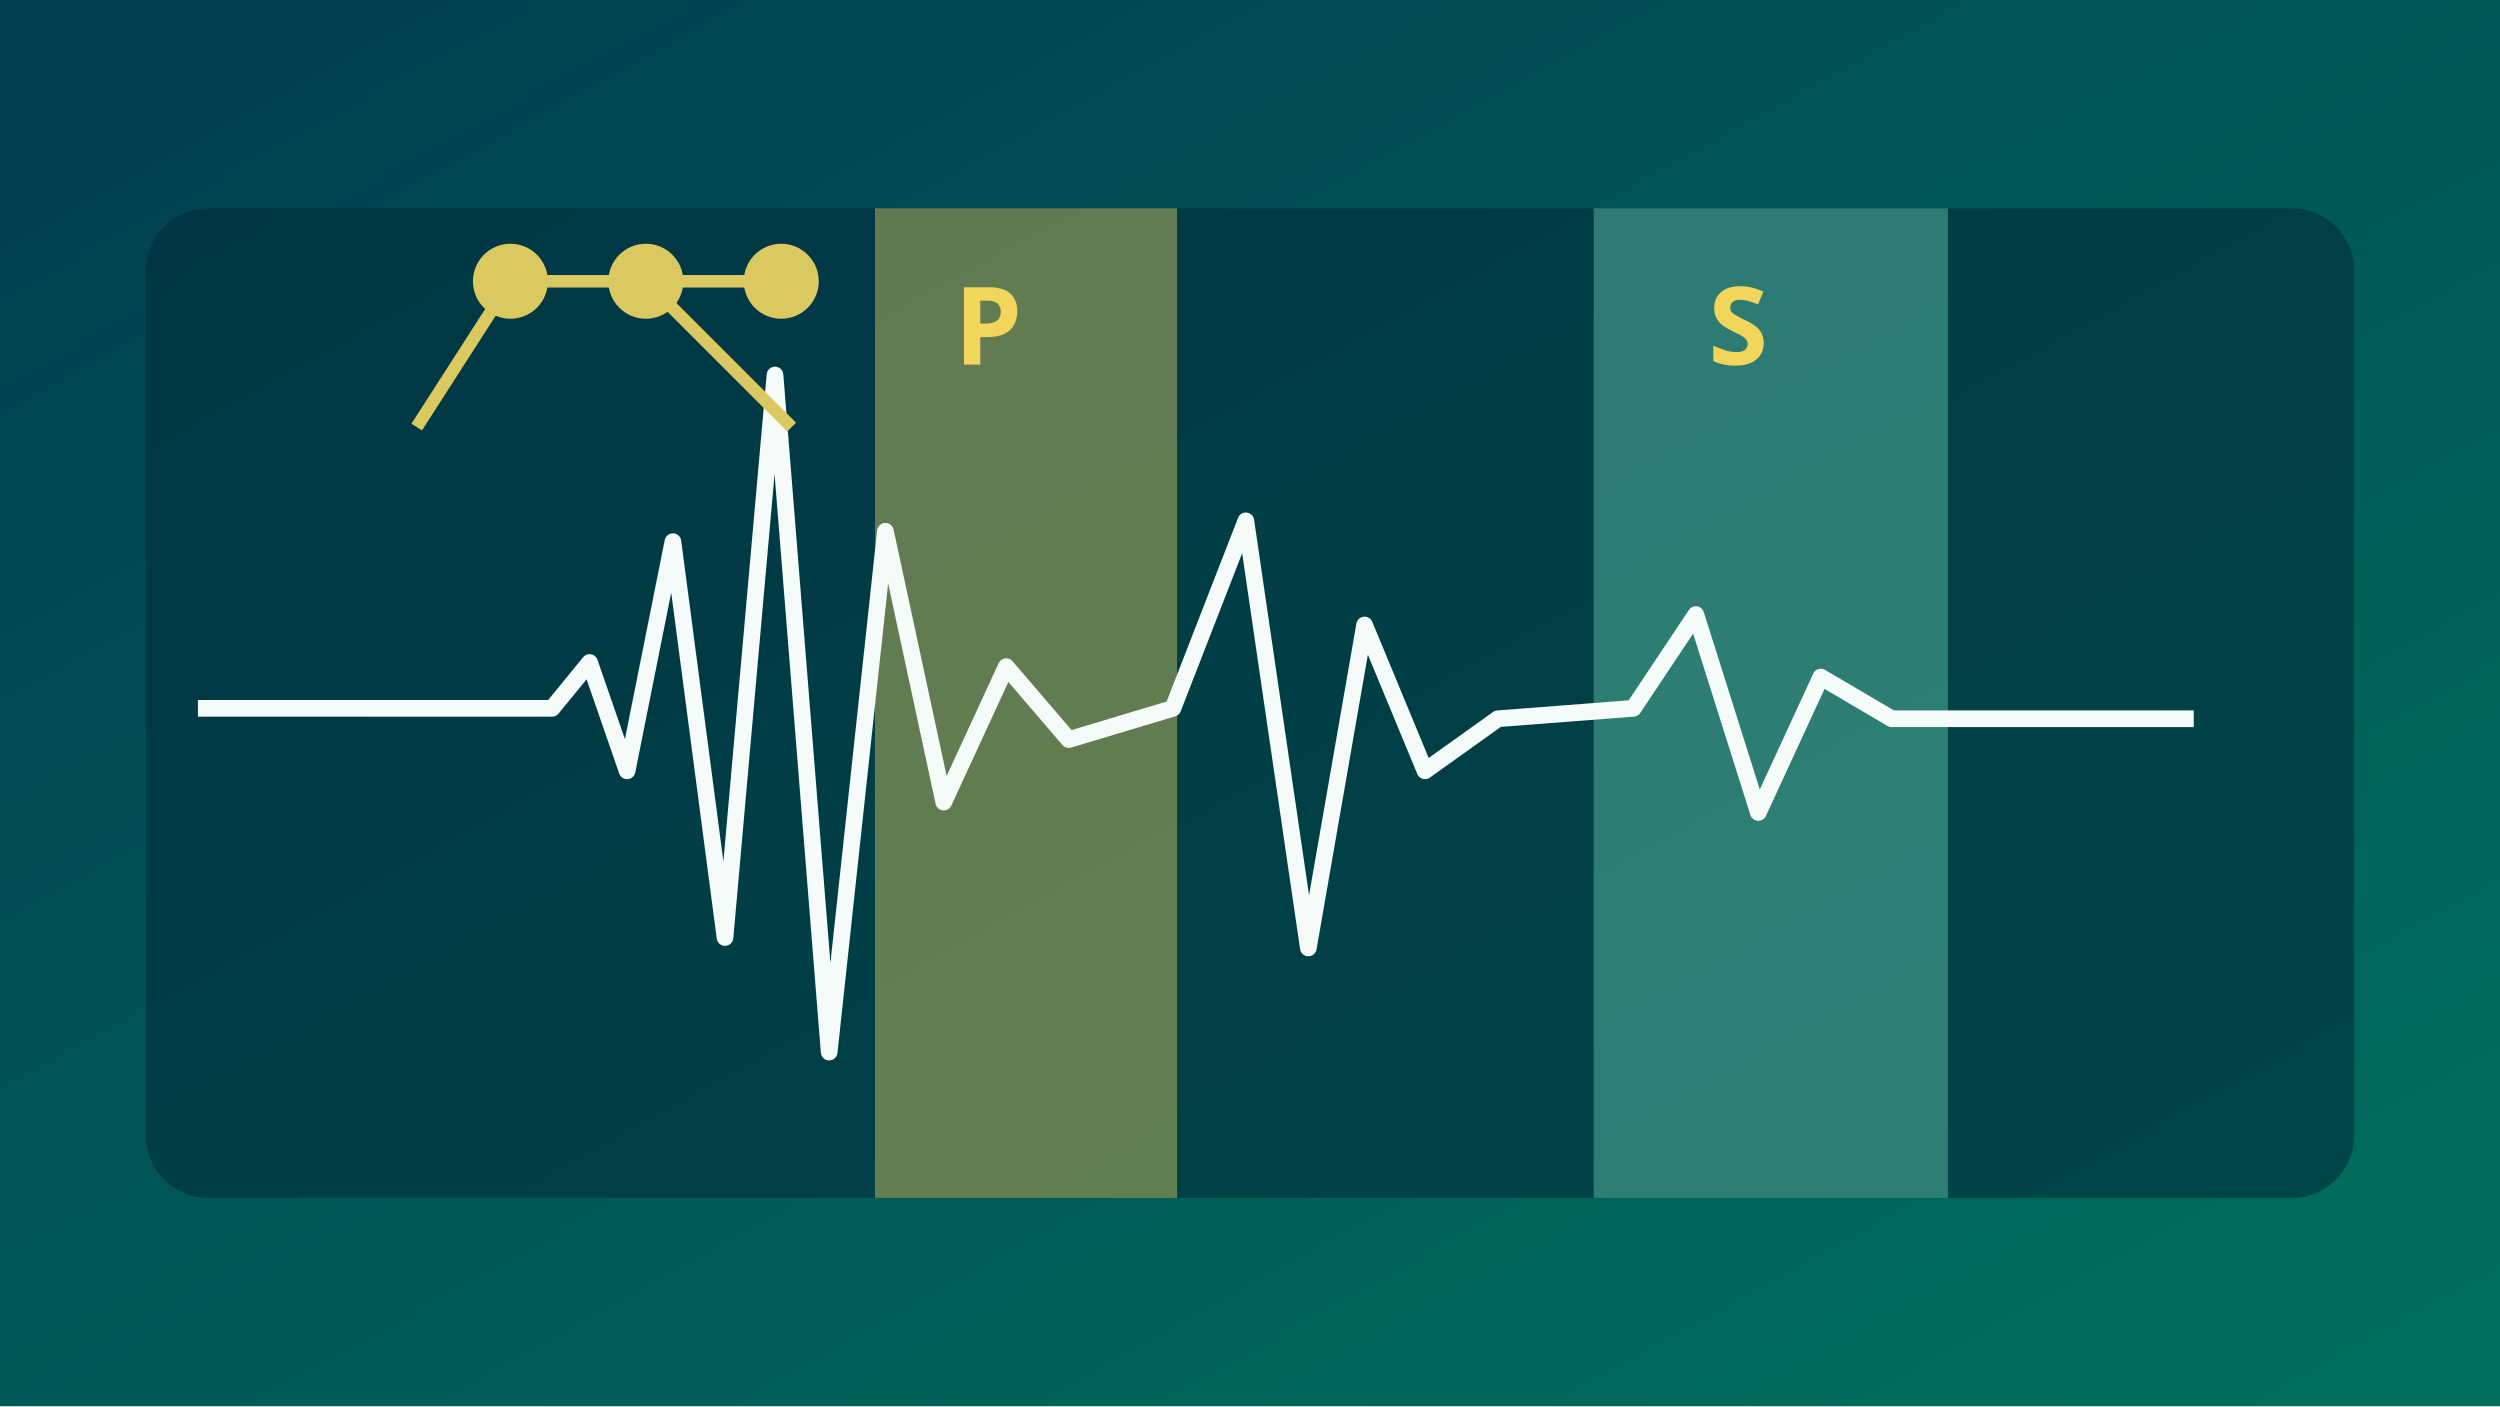
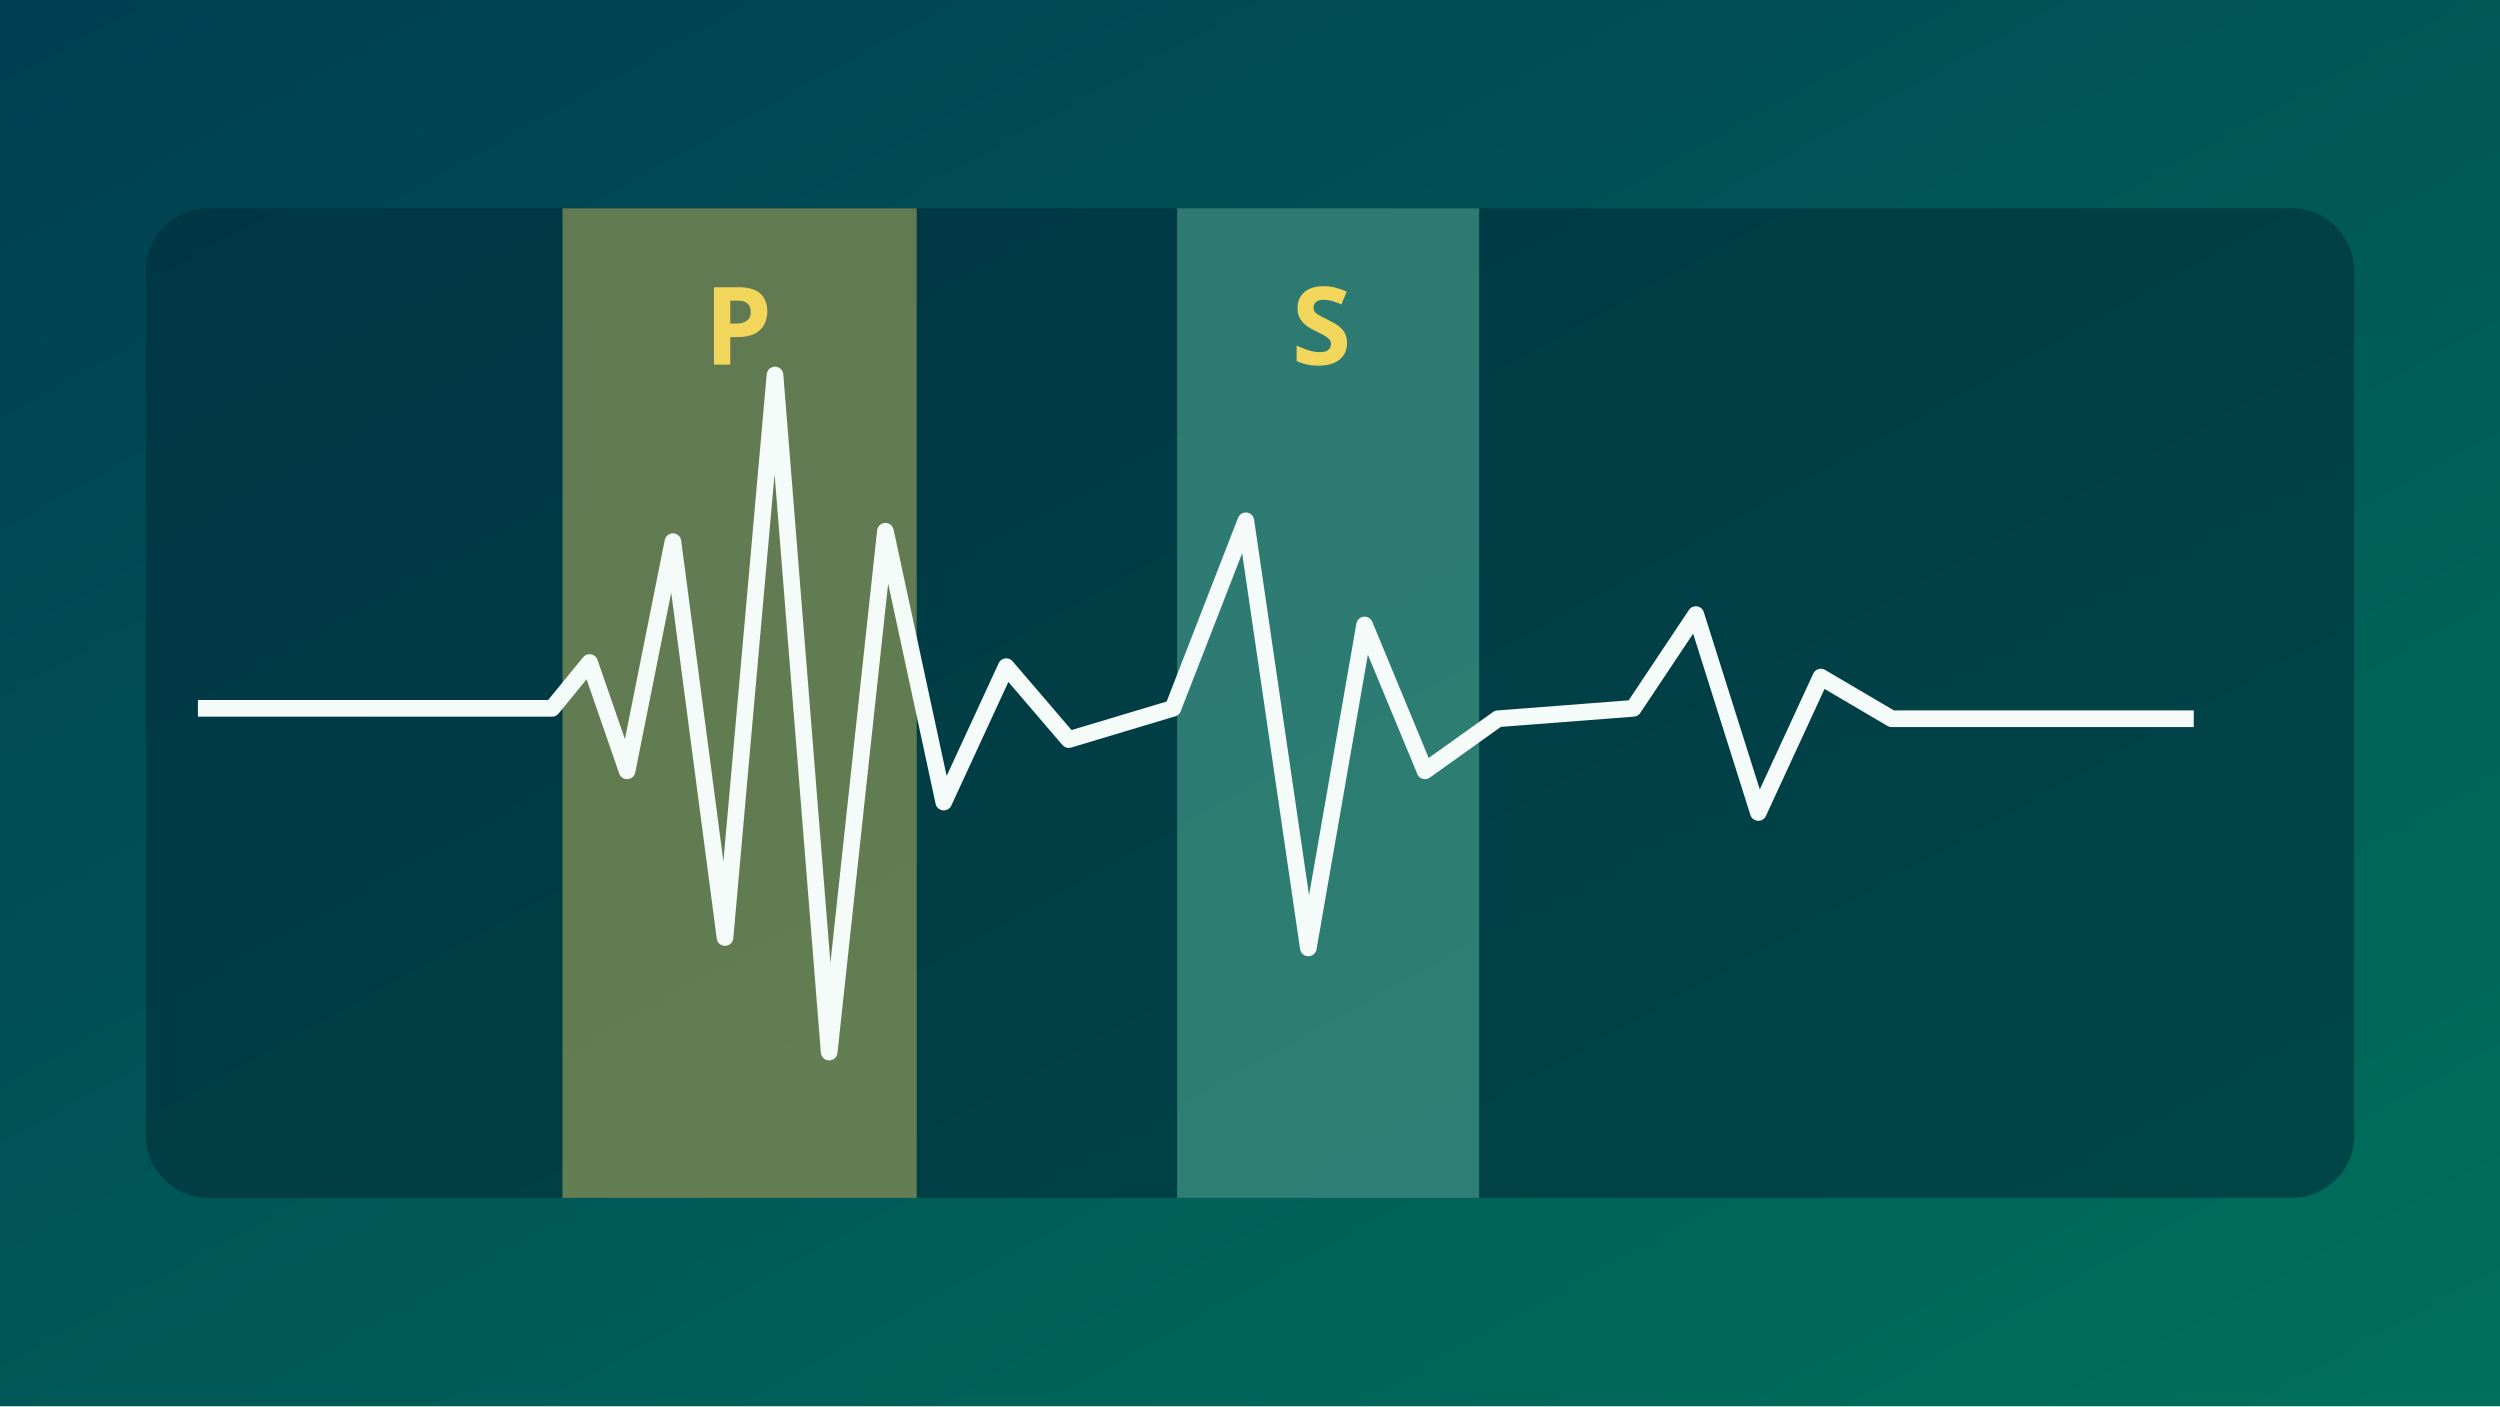
<svg xmlns="http://www.w3.org/2000/svg" viewBox="0 0 1200 675" role="img" aria-labelledby="title desc">
  <defs>
    <linearGradient id="bg" x2="1" y2="1">
      <stop stop-color="#003e51" />
      <stop offset="1" stop-color="#00705c" />
    </linearGradient>
  </defs>
  <rect width="1200" height="675" fill="url(#bg)" />
  <rect x="70" y="100" width="1060" height="475" rx="30" fill="#002d3b" opacity=".6" />
  <g opacity=".45">
-     <rect x="420" y="100" width="145" height="475" fill="#dac961" />
-     <rect x="765" y="100" width="170" height="475" fill="#64c7aa" />
+     <rect x="270" y="100" width="170" height="475" fill="#dac961" />
+     <rect x="565" y="100" width="145" height="475" fill="#64c7aa" />
  </g>
  <path d="M95 340h170l18-22 18 52 22-110 25 190 24-270 26 325 27-250 28 130 30-65 30 35 50-15 35-90 30 205 27-155 29 70 35-25 65-5 30-45 30 95 30-65 34 20h145" fill="none" stroke="#f4fbf8" stroke-width="8" stroke-linejoin="round" />
  <g fill="#f2d65c" font-family="sans-serif" font-weight="700" font-size="52">
-     <text x="458" y="175">P</text>
-     <text x="820" y="175">S</text>
-   </g>
-   <g fill="#dac961">
-     <circle cx="245" cy="135" r="18" />
-     <circle cx="310" cy="135" r="18" />
-     <circle cx="375" cy="135" r="18" />
-   </g>
-   <g stroke="#dac961" stroke-width="6">
-     <path d="M245 135 310 135l65 0M310 135l70 70M245 135l-45 70" />
+     <text x="338" y="175">P</text>
+     <text x="620" y="175">S</text>
  </g>
</svg>
